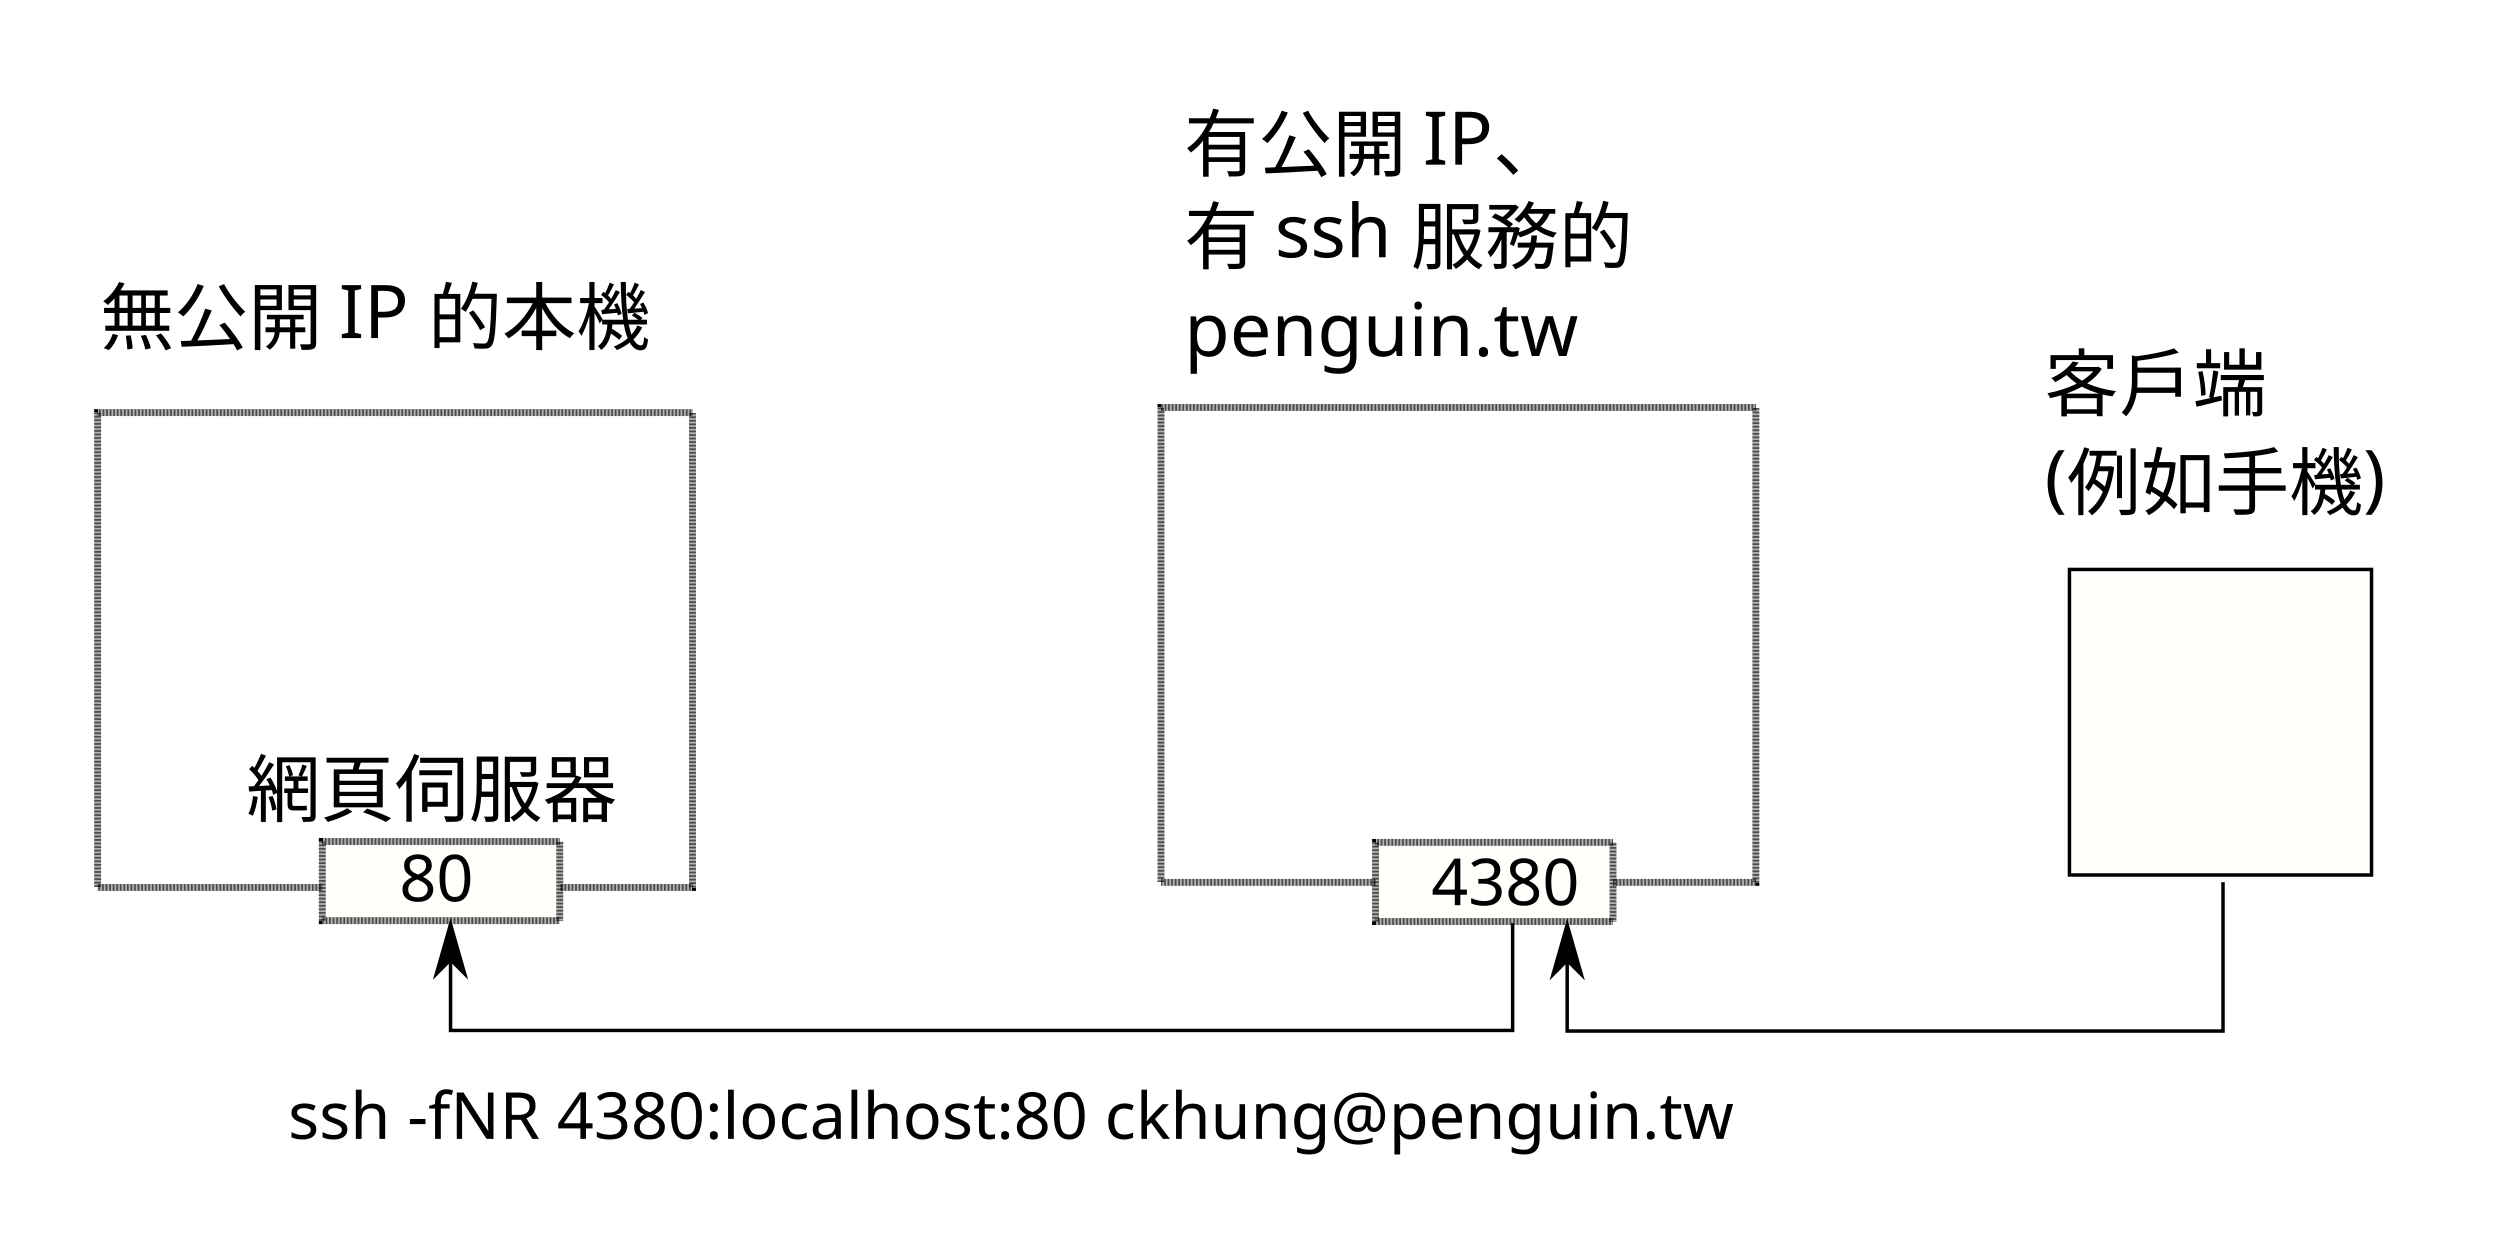
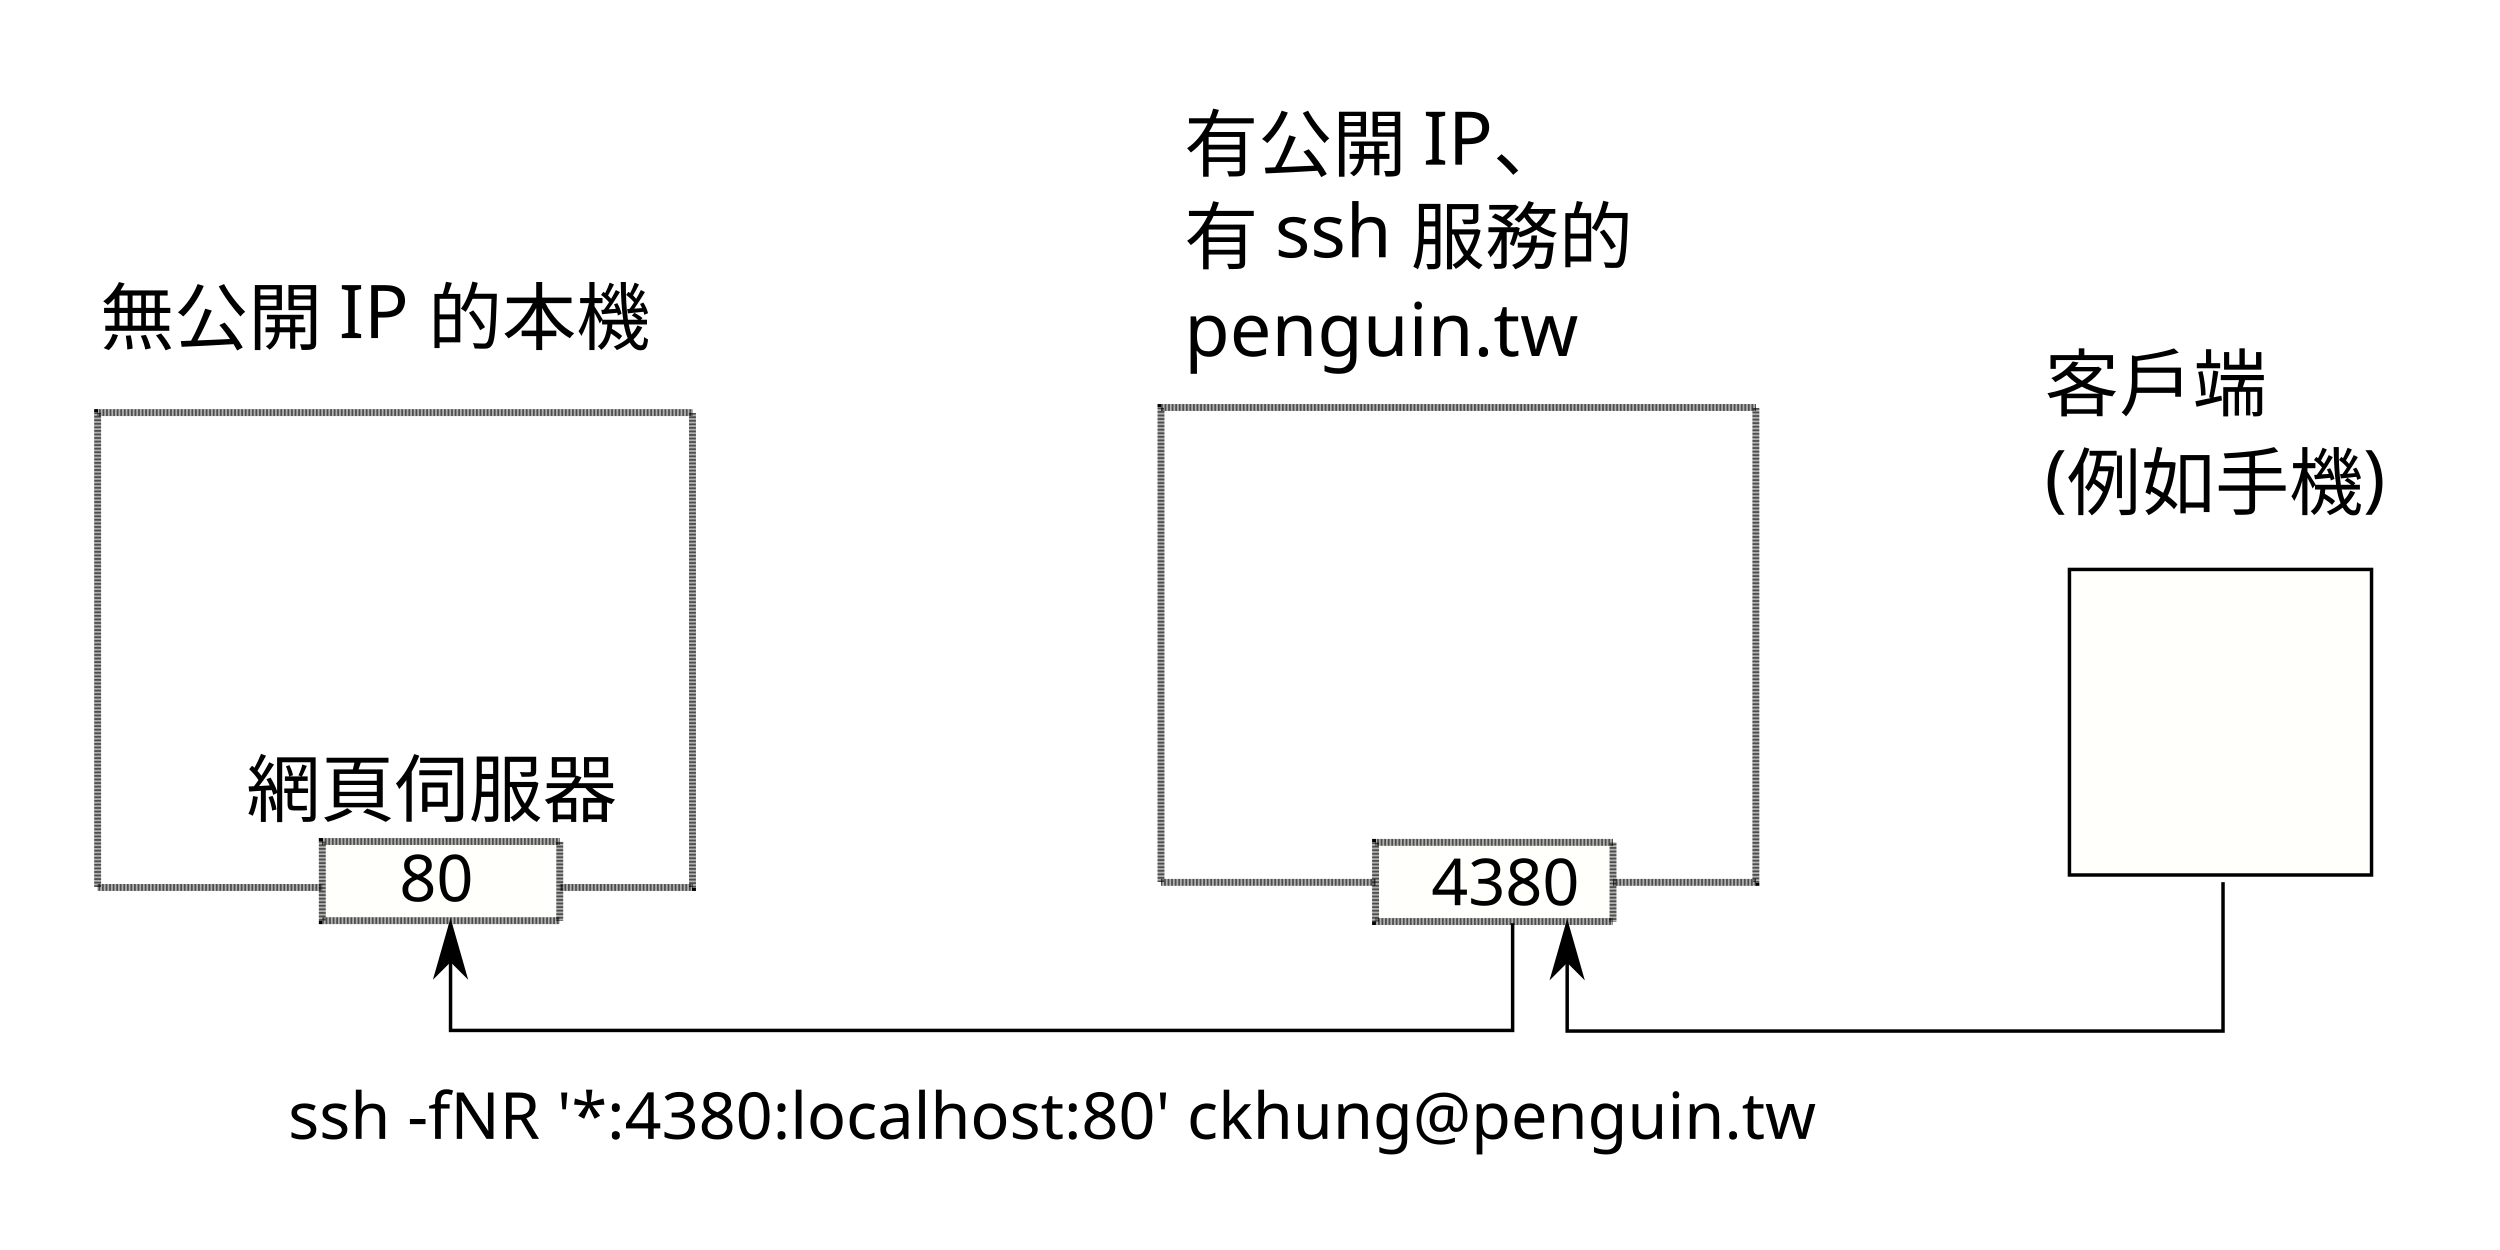
<svg xmlns="http://www.w3.org/2000/svg" width="720" height="360" viewBox="0 0 190.5 95.25" version="1.1" id="svg8">
  <defs id="defs2">
    <marker style="overflow:visible" id="marker1448" refX="0" refY="0" orient="auto">
      <path transform="matrix(-0.8,0,0,-0.8,-10,0)" style="fill:#000000;fill-opacity:1;fill-rule:evenodd;stroke:#000000;stroke-width:1pt;stroke-opacity:1" d="M 0,0 5,-5 -12.5,0 5,5 Z" id="path1446" />
    </marker>
    <marker orient="auto" refY="0" refX="0" id="Arrow1Lstart" style="overflow:visible">
      <path id="path850" d="M 0,0 5,-5 -12.5,0 5,5 Z" style="fill:#000000;fill-opacity:1;fill-rule:evenodd;stroke:#000000;stroke-width:1pt;stroke-opacity:1" transform="matrix(0.8,0,0,0.8,10,0)" />
    </marker>
    <marker style="overflow:visible" id="marker1448-5" refX="0" refY="0" orient="auto">
      <path transform="matrix(-0.8,0,0,-0.8,-10,0)" style="fill:#000000;fill-opacity:1;fill-rule:evenodd;stroke:#000000;stroke-width:1pt;stroke-opacity:1" d="M 0,0 5,-5 -12.5,0 5,5 Z" id="path1446-3" />
    </marker>
  </defs>
  <g id="layer1" transform="translate(-17.08897,-150.436)">
    <rect style="fill:none;fill-opacity:1;stroke:#000000;stroke-width:0.529;stroke-miterlimit:4;stroke-dasharray:0.053, 0.053;stroke-dashoffset:0;stroke-opacity:1" id="rect10" width="45.329" height="36.186" x="24.528" y="181.875" />
    <rect style="fill:#fffffc;fill-opacity:1;stroke:#000000;stroke-width:0.529;stroke-miterlimit:4;stroke-dasharray:0.053, 0.053;stroke-dashoffset:0;stroke-opacity:1" id="rect817" width="18.093" height="6.031" x="41.649" y="214.559" />
    <rect style="fill:none;fill-opacity:1;stroke:#000000;stroke-width:0.529;stroke-miterlimit:4;stroke-dasharray:0.053, 0.053;stroke-dashoffset:0;stroke-opacity:1" id="rect10-3" width="45.329" height="36.186" x="105.557" y="181.486" />
    <text xml:space="preserve" style="font-style:normal;font-variant:normal;font-weight:normal;font-stretch:normal;font-size:5.644px;line-height:1.25;font-family:'AR PL UKai TW';-inkscape-font-specification:'AR PL UKai TW';letter-spacing:0px;word-spacing:0px;fill:#000000;fill-opacity:1;stroke:none;stroke-width:0.265" x="107.327" y="163.448" id="text840">
      <tspan id="tspan838" x="107.327" y="163.448" style="font-size:5.644px;stroke-width:0.265">有公開 IP、</tspan>
      <tspan x="107.327" y="170.503" style="font-size:5.644px;stroke-width:0.265" id="tspan877">有 ssh 服務的</tspan>
      <tspan x="107.327" y="177.559" style="font-size:5.644px;stroke-width:0.265" id="tspan846">penguin.tw</tspan>
    </text>
    <text xml:space="preserve" style="font-style:normal;font-variant:normal;font-weight:normal;font-stretch:normal;font-size:5.644px;line-height:1.25;font-family:'AR PL UKai TW';-inkscape-font-specification:'AR PL UKai TW';letter-spacing:0px;word-spacing:0px;fill:#000000;fill-opacity:1;stroke:none;stroke-width:0.265" x="24.723" y="176.661" id="text844">
      <tspan id="tspan842" x="24.723" y="176.661" style="font-size:5.644px;stroke-width:0.265">無公開 IP 的本機</tspan>
    </text>
    <text xml:space="preserve" style="font-style:normal;font-variant:normal;font-weight:normal;font-stretch:normal;font-size:4.939px;line-height:1.25;font-family:'AR PL UKai TW';-inkscape-font-specification:'AR PL UKai TW';letter-spacing:0px;word-spacing:0px;fill:#000000;fill-opacity:1;stroke:none;stroke-width:0.265" x="47.524" y="219.111" id="text1160">
      <tspan id="tspan1158" x="47.524" y="219.111" style="stroke-width:0.265">80</tspan>
    </text>
    <path style="fill:none;stroke:#000000;stroke-width:0.265px;stroke-linecap:butt;stroke-linejoin:miter;stroke-opacity:1;marker-end:url(#marker1448)" d="m 132.351,220.784 v 8.171 H 51.42 v -8.054" id="path1438" />
-     <text xml:space="preserve" style="font-style:normal;font-variant:normal;font-weight:normal;font-stretch:normal;font-size:4.939px;line-height:1.25;font-family:'AR PL UKai TW';-inkscape-font-specification:'AR PL UKai TW';letter-spacing:0px;word-spacing:0px;fill:#000000;fill-opacity:1;stroke:none;stroke-width:0.265" x="34.085" y="232.449" id="text1501">
-       <tspan id="tspan1499" x="34.085" y="237.408" style="stroke-width:0.265" />
-     </text>
+     <text xml:space="preserve" style="font-style:normal;font-variant:normal;font-weight:normal;font-stretch:normal;font-size:4.939px;line-height:1.25;font-family:'AR PL UKai TW';-inkscape-font-specification:'AR PL UKai TW';letter-spacing:0px;word-spacing:0px;fill:#000000;fill-opacity:1;stroke:none;stroke-width:0.265" x="34.085" y="232.449" id="text1501" />
    <rect style="fill:#fffffc;fill-opacity:1;stroke:#000000;stroke-width:0.529;stroke-miterlimit:4;stroke-dasharray:0.053, 0.053;stroke-dashoffset:0;stroke-opacity:1" id="rect817-6" width="18.093" height="6.031" x="121.907" y="214.625" />
    <text xml:space="preserve" style="font-style:normal;font-variant:normal;font-weight:normal;font-stretch:normal;font-size:4.939px;line-height:1.25;font-family:'AR PL UKai TW';-inkscape-font-specification:'AR PL UKai TW';letter-spacing:0px;word-spacing:0px;fill:#000000;fill-opacity:1;stroke:none;stroke-width:0.265" x="126.148" y="219.411" id="text1160-7">
      <tspan id="tspan1158-5" x="126.148" y="219.411" style="stroke-width:0.265">4380</tspan>
    </text>
    <text xml:space="preserve" style="font-style:normal;font-variant:normal;font-weight:normal;font-stretch:normal;font-size:4.939px;line-height:1.25;font-family:'AR PL UKai TW';-inkscape-font-specification:'AR PL UKai TW';letter-spacing:0px;word-spacing:0px;fill:#000000;fill-opacity:1;stroke:none;stroke-width:0.265" x="39.049" y="237.219" id="text846">
-       <tspan id="tspan844" x="39.049" y="237.219" style="stroke-width:0.265">ssh -fNR 4380:localhost:80 ckhung@penguin.tw</tspan>
+       <tspan id="tspan844" x="39.049" y="237.219" style="stroke-width:0.265">ssh -fNR '*:4380:localhost:80' ckhung@penguin.tw</tspan>
    </text>
    <rect style="fill:#fffffc;fill-opacity:1;stroke:#000000;stroke-width:0.265;stroke-miterlimit:4;stroke-dasharray:none;stroke-dashoffset:0;stroke-opacity:1" id="rect860" width="23.019" height="23.283" x="174.781" y="193.828" />
    <text xml:space="preserve" style="font-style:normal;font-variant:normal;font-weight:normal;font-stretch:normal;font-size:5.644px;line-height:1.25;font-family:'AR PL UKai TW';-inkscape-font-specification:'AR PL UKai TW';letter-spacing:0px;word-spacing:0px;fill:#000000;fill-opacity:1;stroke:none;stroke-width:0.265" x="172.898" y="181.716" id="text840-3">
      <tspan id="tspan838-6" x="172.898" y="181.716" style="font-size:5.644px;stroke-width:0.265">客戶端</tspan>
      <tspan x="172.898" y="188.772" style="font-size:5.644px;stroke-width:0.265" id="tspan846-7">(例如手機)</tspan>
    </text>
    <path style="fill:none;stroke:#000000;stroke-width:0.265px;stroke-linecap:butt;stroke-linejoin:miter;stroke-opacity:1;marker-end:url(#marker1448-5)" d="m 186.483,217.656 v 11.346 h -49.975 v -8.054" id="path1438-5" />
    <text xml:space="preserve" style="font-style:normal;font-variant:normal;font-weight:normal;font-stretch:normal;font-size:5.644px;line-height:1.25;font-family:'AR PL UKai TW';-inkscape-font-specification:'AR PL UKai TW';letter-spacing:0px;word-spacing:0px;fill:#000000;fill-opacity:1;stroke:none;stroke-width:0.265" x="35.874" y="212.613" id="text881">
      <tspan id="tspan879" x="35.874" y="212.613" style="font-style:normal;font-variant:normal;font-weight:normal;font-stretch:normal;font-family:'AR PL UKai TW';-inkscape-font-specification:'AR PL UKai TW';stroke-width:0.265">網頁伺服器</tspan>
    </text>
  </g>
</svg>
